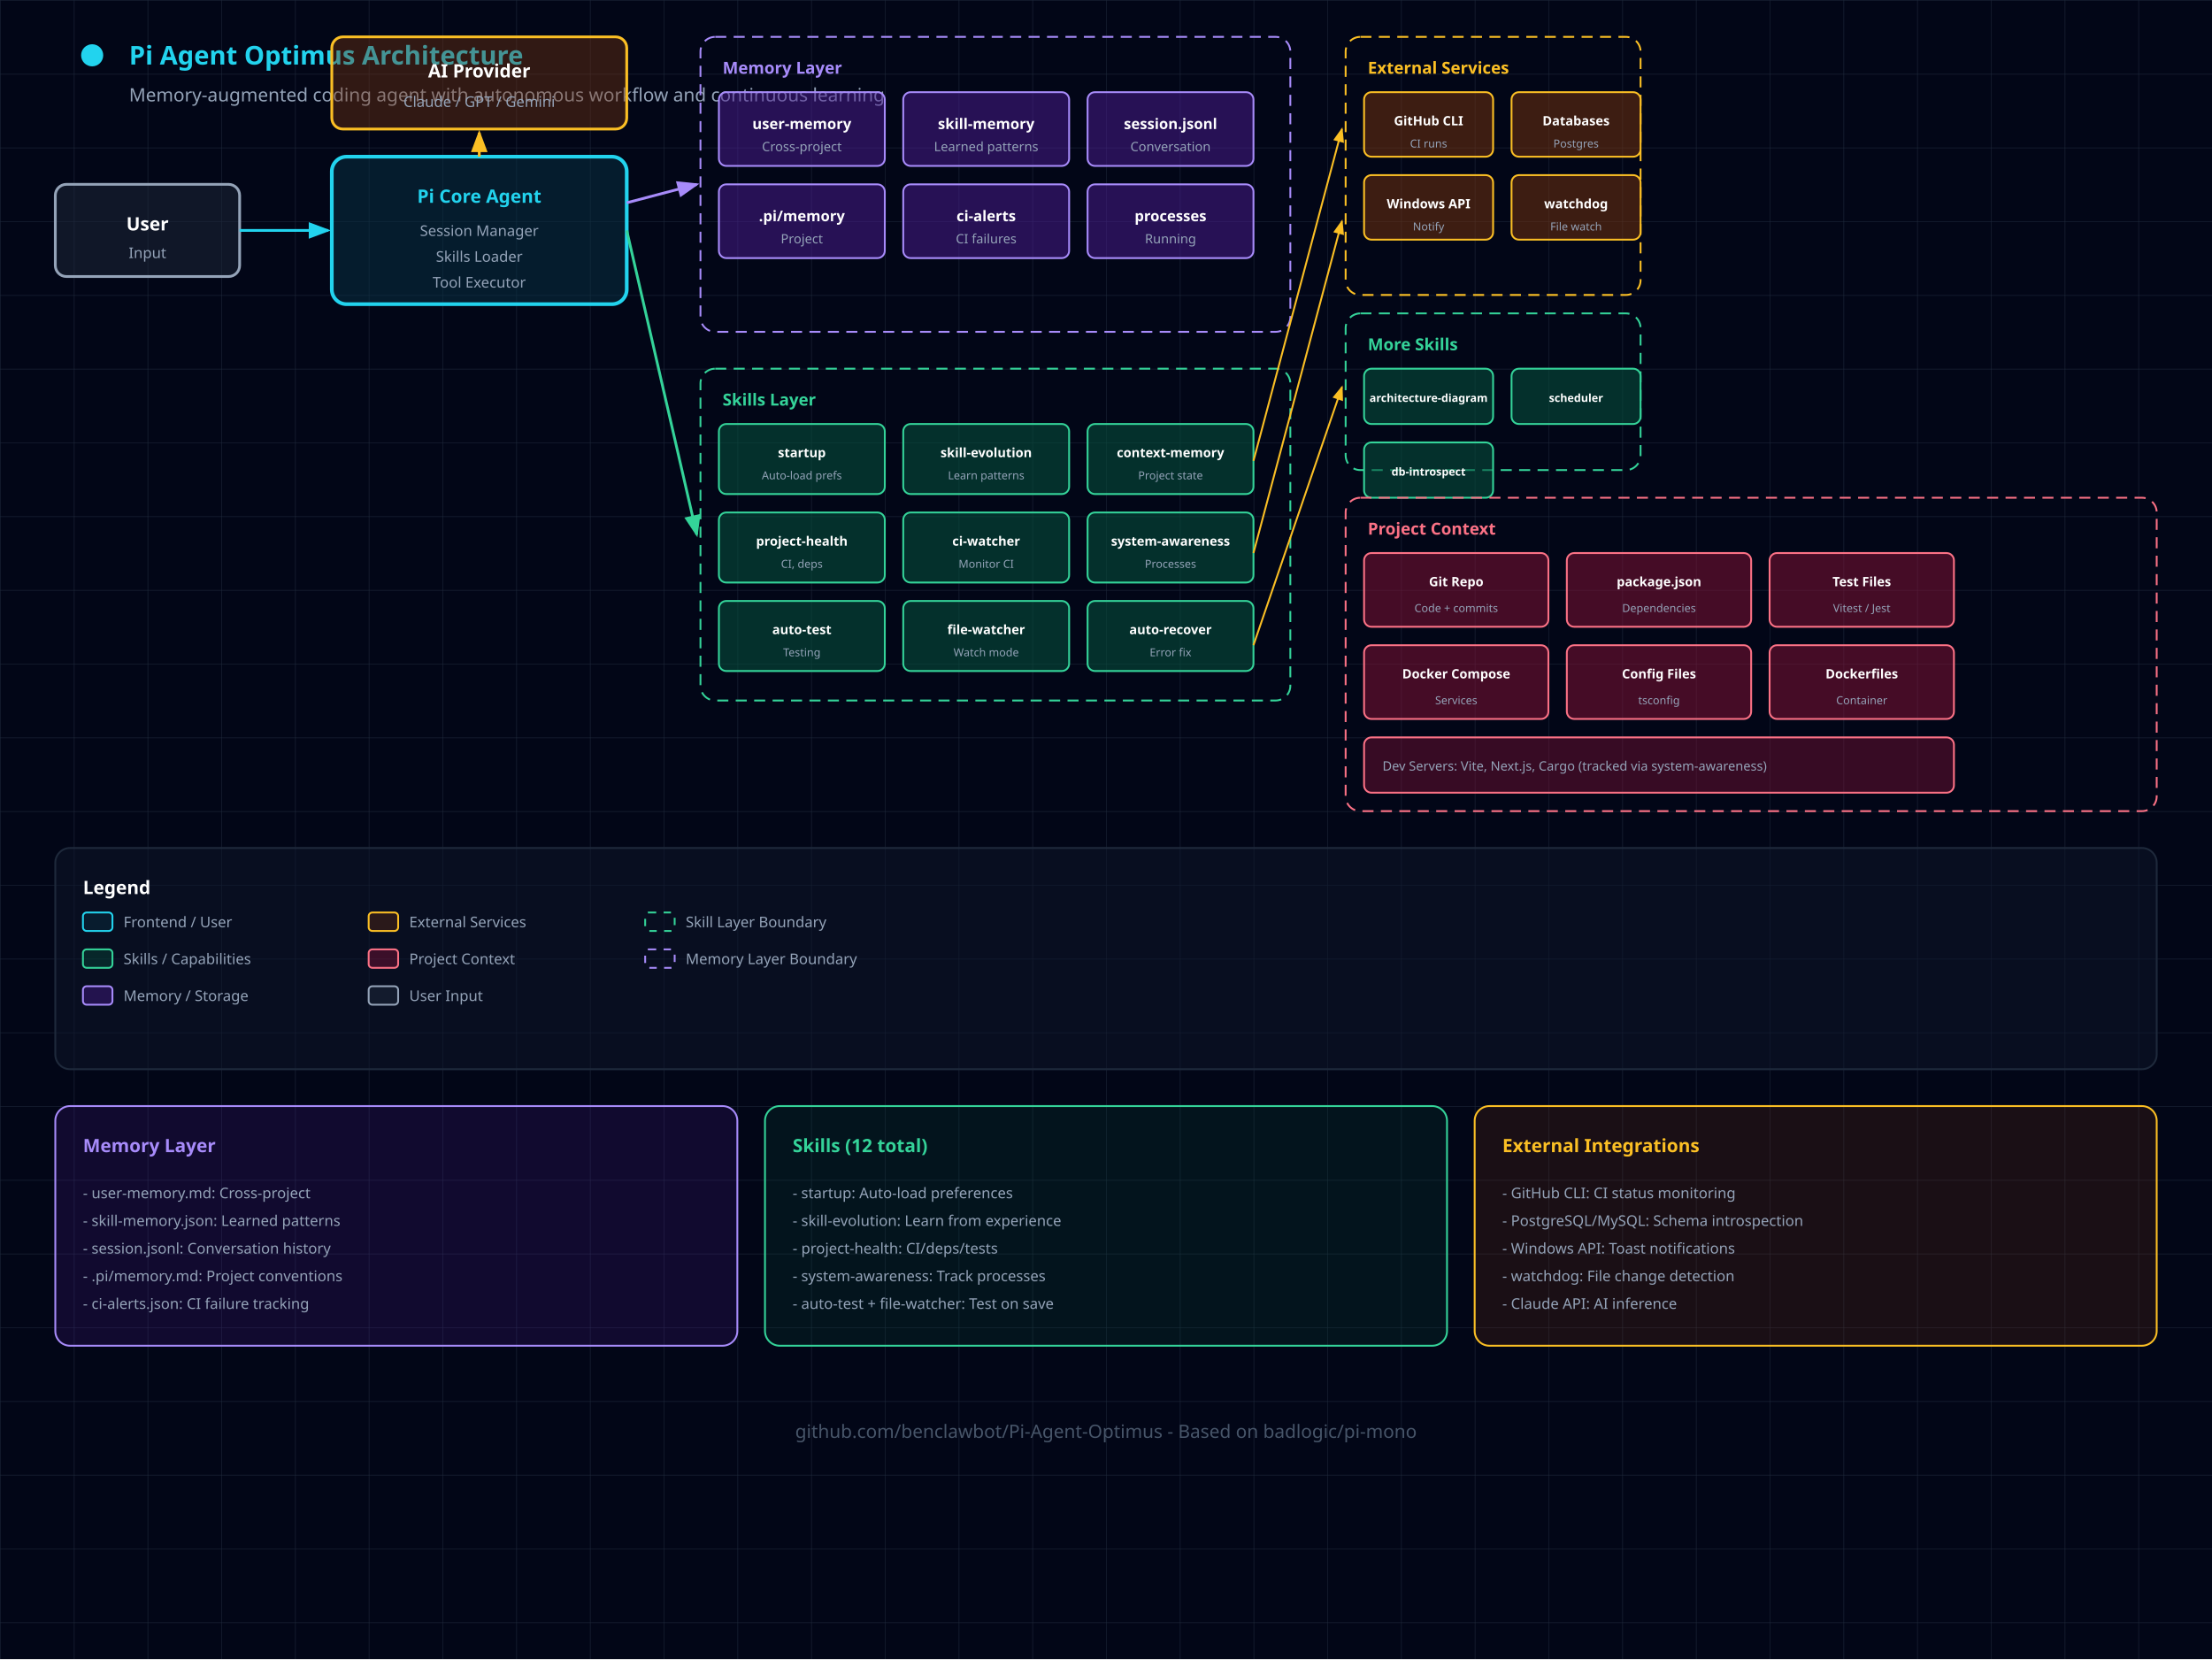
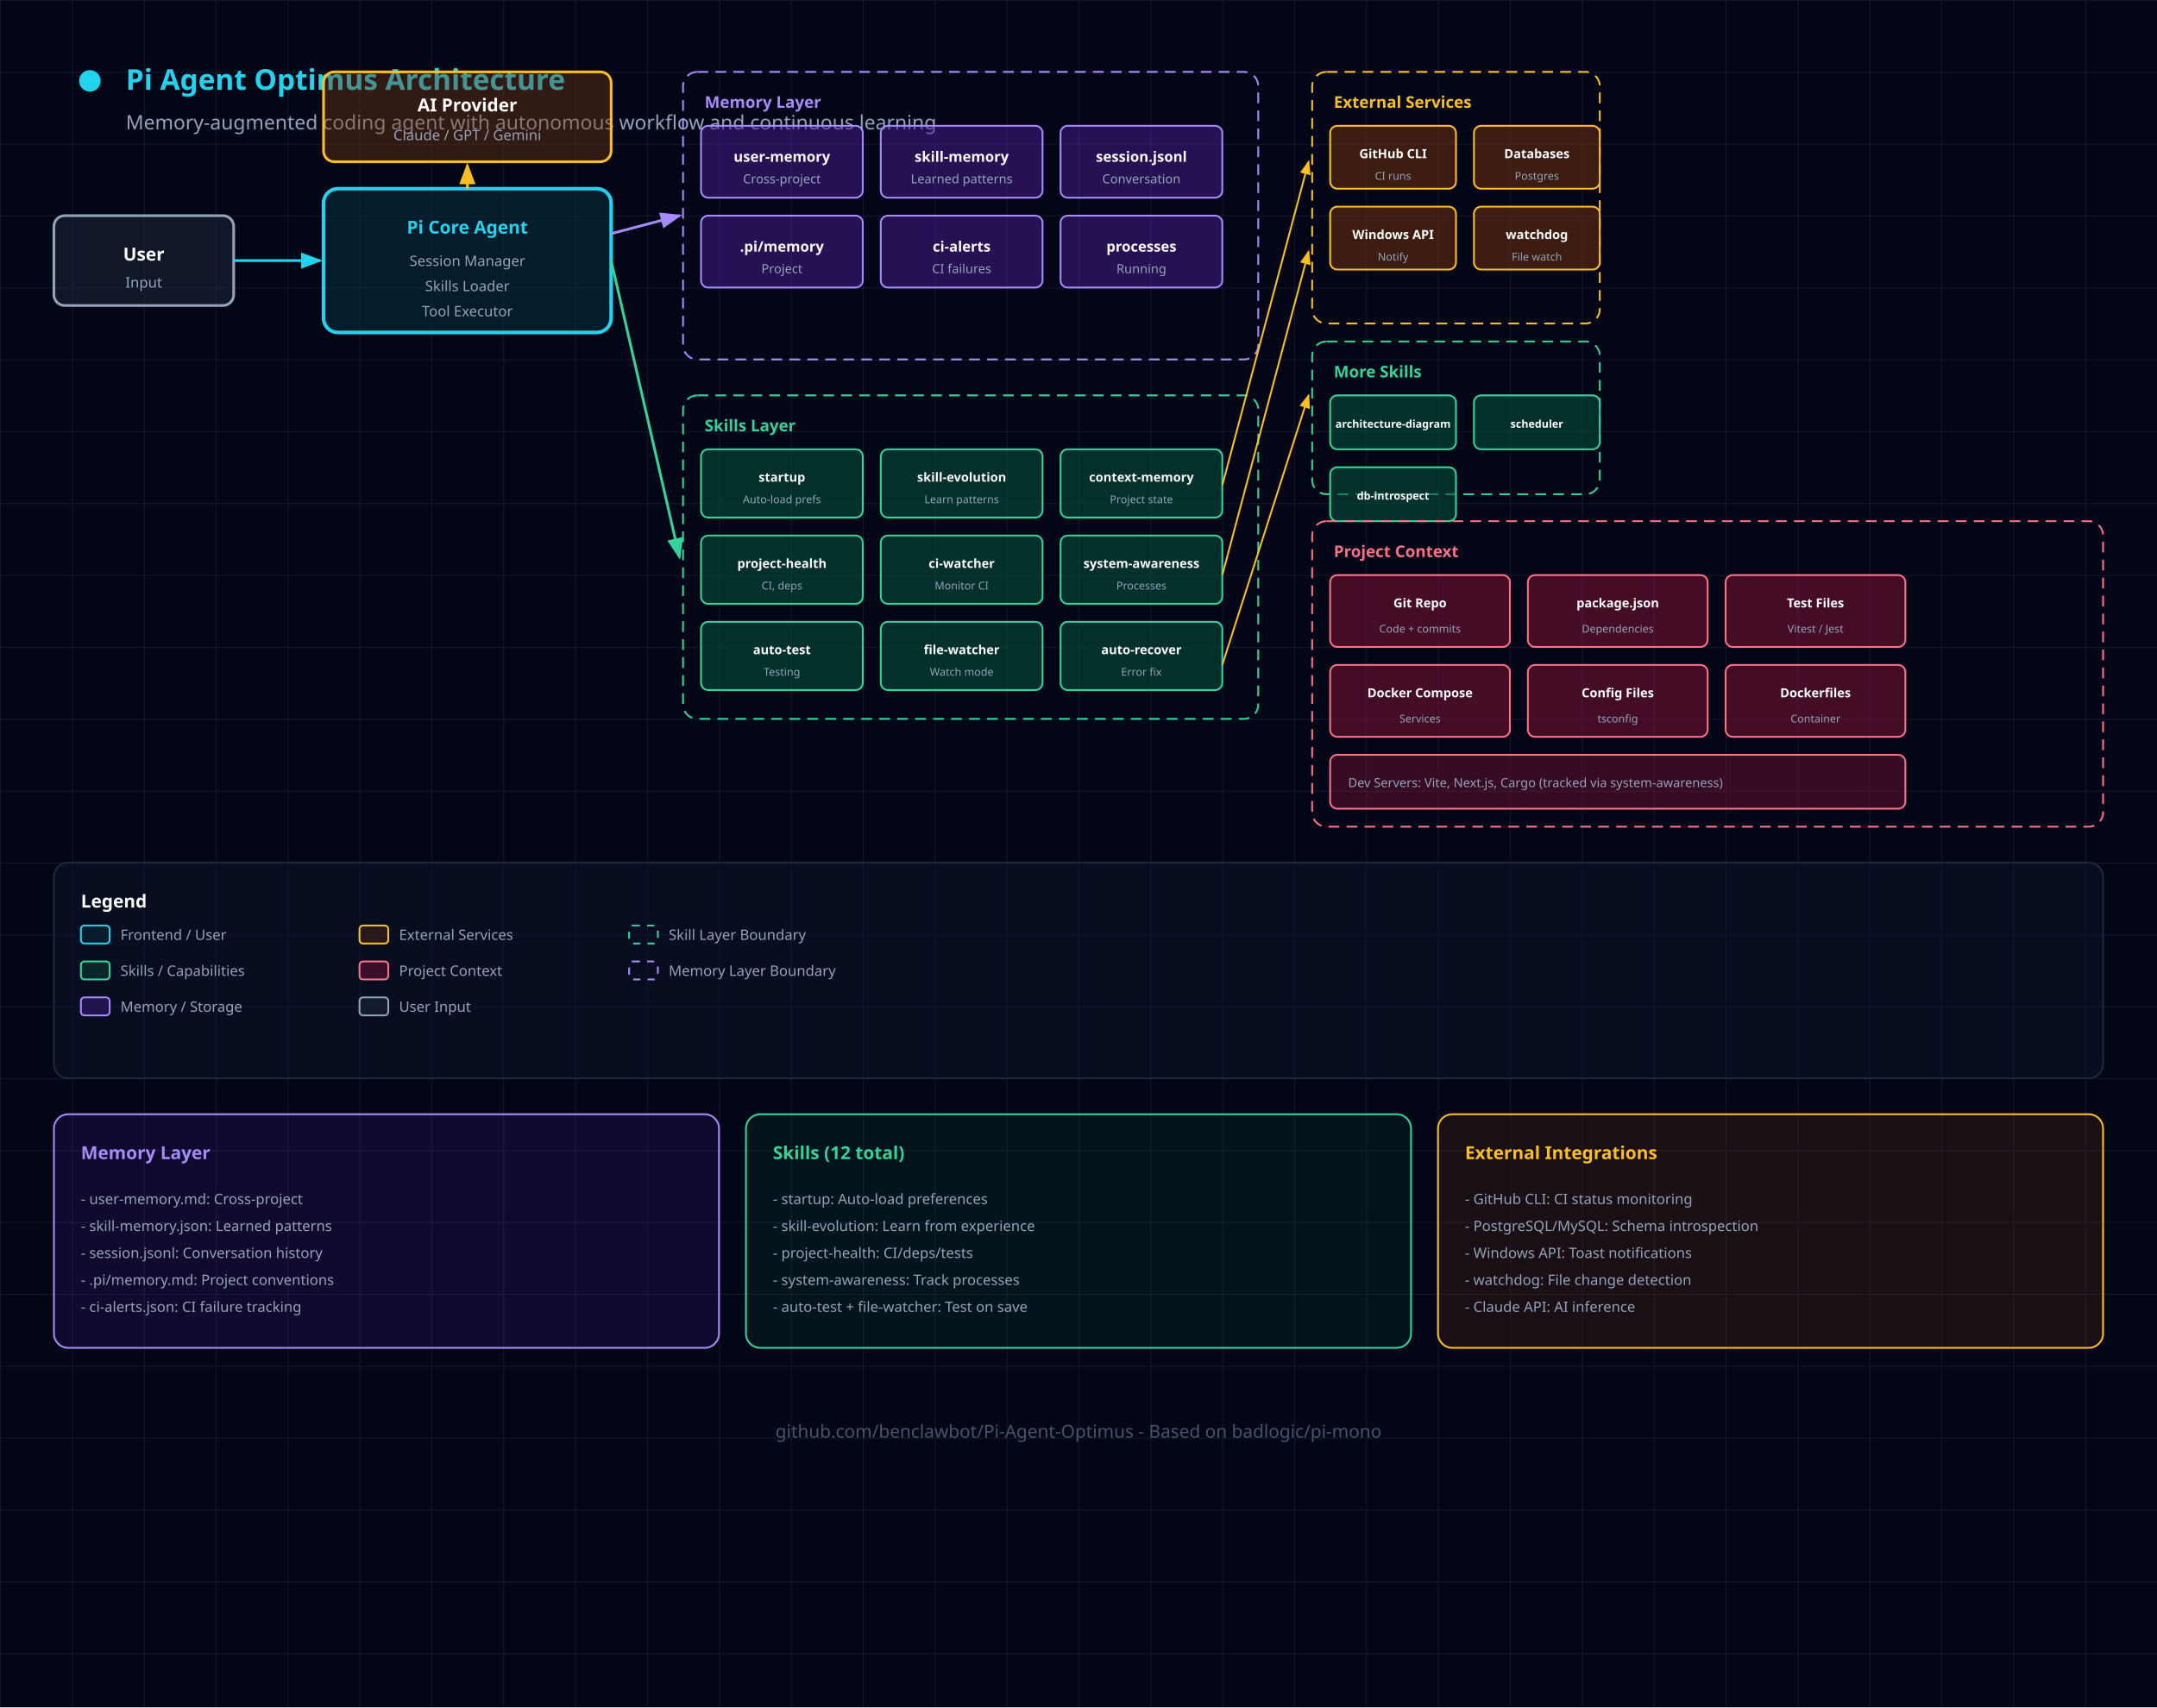
- <svg xmlns="http://www.w3.org/2000/svg" viewBox="0 0 1200 900">
+ <svg xmlns="http://www.w3.org/2000/svg" viewBox="0 0 1200 950">
  <defs>
    <marker id="arrow" markerWidth="8" markerHeight="6" refX="7" refY="3" orient="auto">
      <polygon points="0 0, 8 3, 0 6" fill="#64748b" />
    </marker>
    <marker id="arrow-cyan" markerWidth="8" markerHeight="6" refX="7" refY="3" orient="auto">
      <polygon points="0 0, 8 3, 0 6" fill="#22d3ee" />
    </marker>
    <marker id="arrow-green" markerWidth="8" markerHeight="6" refX="7" refY="3" orient="auto">
      <polygon points="0 0, 8 3, 0 6" fill="#34d399" />
    </marker>
    <marker id="arrow-purple" markerWidth="8" markerHeight="6" refX="7" refY="3" orient="auto">
      <polygon points="0 0, 8 3, 0 6" fill="#a78bfa" />
    </marker>
    <marker id="arrow-amber" markerWidth="8" markerHeight="6" refX="7" refY="3" orient="auto">
      <polygon points="0 0, 8 3, 0 6" fill="#fbbf24" />
    </marker>
    <pattern id="grid" width="40" height="40" patternUnits="userSpaceOnUse">
      <path d="M 40 0 L 0 0 0 40" fill="none" stroke="#1e293b" stroke-width="0.5" />
    </pattern>
  </defs>
  <rect width="100%" height="100%" fill="#020617" />
  <rect width="100%" height="100%" fill="url(#grid)" />
-   <circle cx="50" cy="30" r="6" fill="#22d3ee" />
-   <text x="70" y="35" fill="#22d3ee" font-size="14" font-weight="700" font-family="sans-serif">Pi Agent Optimus Architecture</text>
-   <text x="70" y="55" fill="#94a3b8" font-size="10" font-family="sans-serif">Memory-augmented coding agent with autonomous workflow and continuous learning</text>
-   <rect x="30" y="100" width="100" height="50" rx="6" fill="rgba(30,41,59,0.5)" stroke="#94a3b8" stroke-width="1.5" />
-   <text x="80" y="125" fill="white" font-size="10" font-weight="600" text-anchor="middle" font-family="sans-serif">User</text>
-   <text x="80" y="140" fill="#94a3b8" font-size="8" text-anchor="middle" font-family="sans-serif">Input</text>
-   <rect x="180" y="85" width="160" height="80" rx="8" fill="rgba(8,51,68,0.5)" stroke="#22d3ee" stroke-width="2" />
-   <text x="260" y="110" fill="#22d3ee" font-size="10" font-weight="600" text-anchor="middle" font-family="sans-serif">Pi Core Agent</text>
-   <text x="260" y="128" fill="#94a3b8" font-size="8" text-anchor="middle" font-family="sans-serif">Session Manager</text>
-   <text x="260" y="142" fill="#94a3b8" font-size="8" text-anchor="middle" font-family="sans-serif">Skills Loader</text>
-   <text x="260" y="156" fill="#94a3b8" font-size="8" text-anchor="middle" font-family="sans-serif">Tool Executor</text>
-   <line x1="130" y1="125" x2="178" y2="125" stroke="#22d3ee" stroke-width="1.5" marker-end="url(#arrow-cyan)" />
-   <rect x="180" y="20" width="160" height="50" rx="6" fill="rgba(120,53,15,0.4)" stroke="#fbbf24" stroke-width="1.5" />
-   <text x="260" y="42" fill="white" font-size="10" font-weight="600" text-anchor="middle" font-family="sans-serif">AI Provider</text>
-   <text x="260" y="58" fill="#94a3b8" font-size="8" text-anchor="middle" font-family="sans-serif">Claude / GPT / Gemini</text>
-   <line x1="260" y1="85" x2="260" y2="72" stroke="#fbbf24" stroke-width="1.5" marker-end="url(#arrow-amber)" />
-   <rect x="380" y="20" width="320" height="160" rx="8" fill="none" stroke="#a78bfa" stroke-width="1" stroke-dasharray="6,4" />
-   <text x="392" y="40" fill="#a78bfa" font-size="9" font-weight="600" font-family="sans-serif">Memory Layer</text>
-   <rect x="390" y="50" width="90" height="40" rx="4" fill="rgba(76,29,149,0.5)" stroke="#a78bfa" stroke-width="1" />
-   <text x="435" y="70" fill="white" font-size="8" font-weight="600" text-anchor="middle" font-family="sans-serif">user-memory</text>
-   <text x="435" y="82" fill="#94a3b8" font-size="7" text-anchor="middle" font-family="sans-serif">Cross-project</text>
-   <rect x="490" y="50" width="90" height="40" rx="4" fill="rgba(76,29,149,0.5)" stroke="#a78bfa" stroke-width="1" />
-   <text x="535" y="70" fill="white" font-size="8" font-weight="600" text-anchor="middle" font-family="sans-serif">skill-memory</text>
-   <text x="535" y="82" fill="#94a3b8" font-size="7" text-anchor="middle" font-family="sans-serif">Learned patterns</text>
-   <rect x="590" y="50" width="90" height="40" rx="4" fill="rgba(76,29,149,0.5)" stroke="#a78bfa" stroke-width="1" />
-   <text x="635" y="70" fill="white" font-size="8" font-weight="600" text-anchor="middle" font-family="sans-serif">session.jsonl</text>
-   <text x="635" y="82" fill="#94a3b8" font-size="7" text-anchor="middle" font-family="sans-serif">Conversation</text>
-   <rect x="390" y="100" width="90" height="40" rx="4" fill="rgba(76,29,149,0.5)" stroke="#a78bfa" stroke-width="1" />
-   <text x="435" y="120" fill="white" font-size="8" font-weight="600" text-anchor="middle" font-family="sans-serif">.pi/memory</text>
-   <text x="435" y="132" fill="#94a3b8" font-size="7" text-anchor="middle" font-family="sans-serif">Project</text>
-   <rect x="490" y="100" width="90" height="40" rx="4" fill="rgba(76,29,149,0.5)" stroke="#a78bfa" stroke-width="1" />
-   <text x="535" y="120" fill="white" font-size="8" font-weight="600" text-anchor="middle" font-family="sans-serif">ci-alerts</text>
-   <text x="535" y="132" fill="#94a3b8" font-size="7" text-anchor="middle" font-family="sans-serif">CI failures</text>
-   <rect x="590" y="100" width="90" height="40" rx="4" fill="rgba(76,29,149,0.5)" stroke="#a78bfa" stroke-width="1" />
-   <text x="635" y="120" fill="white" font-size="8" font-weight="600" text-anchor="middle" font-family="sans-serif">processes</text>
-   <text x="635" y="132" fill="#94a3b8" font-size="7" text-anchor="middle" font-family="sans-serif">Running</text>
-   <line x1="340" y1="110" x2="378" y2="100" stroke="#a78bfa" stroke-width="1.5" marker-end="url(#arrow-purple)" />
-   <rect x="380" y="200" width="320" height="180" rx="8" fill="none" stroke="#34d399" stroke-width="1" stroke-dasharray="6,4" />
-   <text x="392" y="220" fill="#34d399" font-size="9" font-weight="600" font-family="sans-serif">Skills Layer</text>
-   <rect x="390" y="230" width="90" height="38" rx="4" fill="rgba(6,78,59,0.6)" stroke="#34d399" stroke-width="1" />
-   <text x="435" y="248" fill="white" font-size="7" font-weight="600" text-anchor="middle" font-family="sans-serif">startup</text>
-   <text x="435" y="260" fill="#94a3b8" font-size="6" text-anchor="middle" font-family="sans-serif">Auto-load prefs</text>
-   <rect x="490" y="230" width="90" height="38" rx="4" fill="rgba(6,78,59,0.6)" stroke="#34d399" stroke-width="1" />
-   <text x="535" y="248" fill="white" font-size="7" font-weight="600" text-anchor="middle" font-family="sans-serif">skill-evolution</text>
-   <text x="535" y="260" fill="#94a3b8" font-size="6" text-anchor="middle" font-family="sans-serif">Learn patterns</text>
-   <rect x="590" y="230" width="90" height="38" rx="4" fill="rgba(6,78,59,0.6)" stroke="#34d399" stroke-width="1" />
-   <text x="635" y="248" fill="white" font-size="7" font-weight="600" text-anchor="middle" font-family="sans-serif">context-memory</text>
-   <text x="635" y="260" fill="#94a3b8" font-size="6" text-anchor="middle" font-family="sans-serif">Project state</text>
-   <rect x="390" y="278" width="90" height="38" rx="4" fill="rgba(6,78,59,0.6)" stroke="#34d399" stroke-width="1" />
-   <text x="435" y="296" fill="white" font-size="7" font-weight="600" text-anchor="middle" font-family="sans-serif">project-health</text>
-   <text x="435" y="308" fill="#94a3b8" font-size="6" text-anchor="middle" font-family="sans-serif">CI, deps</text>
-   <rect x="490" y="278" width="90" height="38" rx="4" fill="rgba(6,78,59,0.6)" stroke="#34d399" stroke-width="1" />
-   <text x="535" y="296" fill="white" font-size="7" font-weight="600" text-anchor="middle" font-family="sans-serif">ci-watcher</text>
-   <text x="535" y="308" fill="#94a3b8" font-size="6" text-anchor="middle" font-family="sans-serif">Monitor CI</text>
-   <rect x="590" y="278" width="90" height="38" rx="4" fill="rgba(6,78,59,0.6)" stroke="#34d399" stroke-width="1" />
-   <text x="635" y="296" fill="white" font-size="7" font-weight="600" text-anchor="middle" font-family="sans-serif">system-awareness</text>
-   <text x="635" y="308" fill="#94a3b8" font-size="6" text-anchor="middle" font-family="sans-serif">Processes</text>
-   <rect x="390" y="326" width="90" height="38" rx="4" fill="rgba(6,78,59,0.6)" stroke="#34d399" stroke-width="1" />
-   <text x="435" y="344" fill="white" font-size="7" font-weight="600" text-anchor="middle" font-family="sans-serif">auto-test</text>
-   <text x="435" y="356" fill="#94a3b8" font-size="6" text-anchor="middle" font-family="sans-serif">Testing</text>
-   <rect x="490" y="326" width="90" height="38" rx="4" fill="rgba(6,78,59,0.6)" stroke="#34d399" stroke-width="1" />
-   <text x="535" y="344" fill="white" font-size="7" font-weight="600" text-anchor="middle" font-family="sans-serif">file-watcher</text>
-   <text x="535" y="356" fill="#94a3b8" font-size="6" text-anchor="middle" font-family="sans-serif">Watch mode</text>
-   <rect x="590" y="326" width="90" height="38" rx="4" fill="rgba(6,78,59,0.6)" stroke="#34d399" stroke-width="1" />
-   <text x="635" y="344" fill="white" font-size="7" font-weight="600" text-anchor="middle" font-family="sans-serif">auto-recover</text>
-   <text x="635" y="356" fill="#94a3b8" font-size="6" text-anchor="middle" font-family="sans-serif">Error fix</text>
-   <line x1="340" y1="125" x2="378" y2="290" stroke="#34d399" stroke-width="1.5" marker-end="url(#arrow-green)" />
-   <rect x="730" y="20" width="160" height="140" rx="8" fill="none" stroke="#fbbf24" stroke-width="1" stroke-dasharray="6,4" />
-   <text x="742" y="40" fill="#fbbf24" font-size="9" font-weight="600" font-family="sans-serif">External Services</text>
-   <rect x="740" y="50" width="70" height="35" rx="4" fill="rgba(120,53,15,0.5)" stroke="#fbbf24" stroke-width="1" />
-   <text x="775" y="68" fill="white" font-size="7" font-weight="600" text-anchor="middle" font-family="sans-serif">GitHub CLI</text>
-   <text x="775" y="80" fill="#94a3b8" font-size="6" text-anchor="middle" font-family="sans-serif">CI runs</text>
-   <rect x="820" y="50" width="70" height="35" rx="4" fill="rgba(120,53,15,0.5)" stroke="#fbbf24" stroke-width="1" />
-   <text x="855" y="68" fill="white" font-size="7" font-weight="600" text-anchor="middle" font-family="sans-serif">Databases</text>
-   <text x="855" y="80" fill="#94a3b8" font-size="6" text-anchor="middle" font-family="sans-serif">Postgres</text>
-   <rect x="740" y="95" width="70" height="35" rx="4" fill="rgba(120,53,15,0.5)" stroke="#fbbf24" stroke-width="1" />
-   <text x="775" y="113" fill="white" font-size="7" font-weight="600" text-anchor="middle" font-family="sans-serif">Windows API</text>
-   <text x="775" y="125" fill="#94a3b8" font-size="6" text-anchor="middle" font-family="sans-serif">Notify</text>
-   <rect x="820" y="95" width="70" height="35" rx="4" fill="rgba(120,53,15,0.5)" stroke="#fbbf24" stroke-width="1" />
-   <text x="855" y="113" fill="white" font-size="7" font-weight="600" text-anchor="middle" font-family="sans-serif">watchdog</text>
-   <text x="855" y="125" fill="#94a3b8" font-size="6" text-anchor="middle" font-family="sans-serif">File watch</text>
-   <rect x="730" y="170" width="160" height="85" rx="8" fill="none" stroke="#34d399" stroke-width="1" stroke-dasharray="6,4" />
-   <text x="742" y="190" fill="#34d399" font-size="9" font-weight="600" font-family="sans-serif">More Skills</text>
-   <rect x="740" y="200" width="70" height="30" rx="4" fill="rgba(6,78,59,0.6)" stroke="#34d399" stroke-width="1" />
-   <text x="775" y="218" fill="white" font-size="6" font-weight="600" text-anchor="middle" font-family="sans-serif">architecture-diagram</text>
-   <rect x="820" y="200" width="70" height="30" rx="4" fill="rgba(6,78,59,0.6)" stroke="#34d399" stroke-width="1" />
-   <text x="855" y="218" fill="white" font-size="6" font-weight="600" text-anchor="middle" font-family="sans-serif">scheduler</text>
-   <rect x="740" y="240" width="70" height="30" rx="4" fill="rgba(6,78,59,0.6)" stroke="#34d399" stroke-width="1" />
-   <text x="775" y="258" fill="white" font-size="6" font-weight="600" text-anchor="middle" font-family="sans-serif">db-introspect</text>
-   <rect x="730" y="270" width="440" height="170" rx="8" fill="none" stroke="#fb7185" stroke-width="1" stroke-dasharray="6,4" />
-   <text x="742" y="290" fill="#fb7185" font-size="9" font-weight="600" font-family="sans-serif">Project Context</text>
-   <rect x="740" y="300" width="100" height="40" rx="4" fill="rgba(136,19,55,0.5)" stroke="#fb7185" stroke-width="1" />
-   <text x="790" y="318" fill="white" font-size="7" font-weight="600" text-anchor="middle" font-family="sans-serif">Git Repo</text>
-   <text x="790" y="332" fill="#94a3b8" font-size="6" text-anchor="middle" font-family="sans-serif">Code + commits</text>
-   <rect x="850" y="300" width="100" height="40" rx="4" fill="rgba(136,19,55,0.5)" stroke="#fb7185" stroke-width="1" />
-   <text x="900" y="318" fill="white" font-size="7" font-weight="600" text-anchor="middle" font-family="sans-serif">package.json</text>
-   <text x="900" y="332" fill="#94a3b8" font-size="6" text-anchor="middle" font-family="sans-serif">Dependencies</text>
-   <rect x="960" y="300" width="100" height="40" rx="4" fill="rgba(136,19,55,0.5)" stroke="#fb7185" stroke-width="1" />
-   <text x="1010" y="318" fill="white" font-size="7" font-weight="600" text-anchor="middle" font-family="sans-serif">Test Files</text>
-   <text x="1010" y="332" fill="#94a3b8" font-size="6" text-anchor="middle" font-family="sans-serif">Vitest / Jest</text>
-   <rect x="740" y="350" width="100" height="40" rx="4" fill="rgba(136,19,55,0.5)" stroke="#fb7185" stroke-width="1" />
-   <text x="790" y="368" fill="white" font-size="7" font-weight="600" text-anchor="middle" font-family="sans-serif">Docker Compose</text>
-   <text x="790" y="382" fill="#94a3b8" font-size="6" text-anchor="middle" font-family="sans-serif">Services</text>
-   <rect x="850" y="350" width="100" height="40" rx="4" fill="rgba(136,19,55,0.5)" stroke="#fb7185" stroke-width="1" />
-   <text x="900" y="368" fill="white" font-size="7" font-weight="600" text-anchor="middle" font-family="sans-serif">Config Files</text>
-   <text x="900" y="382" fill="#94a3b8" font-size="6" text-anchor="middle" font-family="sans-serif">tsconfig</text>
-   <rect x="960" y="350" width="100" height="40" rx="4" fill="rgba(136,19,55,0.5)" stroke="#fb7185" stroke-width="1" />
-   <text x="1010" y="368" fill="white" font-size="7" font-weight="600" text-anchor="middle" font-family="sans-serif">Dockerfiles</text>
-   <text x="1010" y="382" fill="#94a3b8" font-size="6" text-anchor="middle" font-family="sans-serif">Container</text>
-   <rect x="740" y="400" width="320" height="30" rx="4" fill="rgba(136,19,55,0.4)" stroke="#fb7185" stroke-width="1" />
-   <text x="750" y="418" fill="#94a3b8" font-size="7" font-family="sans-serif">Dev Servers: Vite, Next.js, Cargo (tracked via system-awareness)</text>
-   <line x1="680" y1="250" x2="728" y2="70" stroke="#fbbf24" stroke-width="1" marker-end="url(#arrow-amber)" />
-   <line x1="680" y1="300" x2="728" y2="120" stroke="#fbbf24" stroke-width="1" marker-end="url(#arrow-amber)" />
-   <line x1="680" y1="350" x2="728" y2="210" stroke="#fbbf24" stroke-width="1" marker-end="url(#arrow-amber)" />
-   <rect x="30" y="460" width="1140" height="120" rx="8" fill="rgba(15,23,42,0.5)" stroke="#1e293b" />
-   <text x="45" y="485" fill="white" font-size="10" font-weight="600" font-family="sans-serif">Legend</text>
-   <rect x="45" y="495" width="16" height="10" rx="2" fill="rgba(8,51,68,0.4)" stroke="#22d3ee" stroke-width="1" />
-   <text x="67" y="503" fill="#94a3b8" font-size="8" font-family="sans-serif">Frontend / User</text>
-   <rect x="45" y="515" width="16" height="10" rx="2" fill="rgba(6,78,59,0.4)" stroke="#34d399" stroke-width="1" />
-   <text x="67" y="523" fill="#94a3b8" font-size="8" font-family="sans-serif">Skills / Capabilities</text>
-   <rect x="45" y="535" width="16" height="10" rx="2" fill="rgba(76,29,149,0.4)" stroke="#a78bfa" stroke-width="1" />
-   <text x="67" y="543" fill="#94a3b8" font-size="8" font-family="sans-serif">Memory / Storage</text>
-   <rect x="200" y="495" width="16" height="10" rx="2" fill="rgba(120,53,15,0.3)" stroke="#fbbf24" stroke-width="1" />
-   <text x="222" y="503" fill="#94a3b8" font-size="8" font-family="sans-serif">External Services</text>
-   <rect x="200" y="515" width="16" height="10" rx="2" fill="rgba(136,19,55,0.4)" stroke="#fb7185" stroke-width="1" />
-   <text x="222" y="523" fill="#94a3b8" font-size="8" font-family="sans-serif">Project Context</text>
-   <rect x="200" y="535" width="16" height="10" rx="2" fill="rgba(30,41,59,0.5)" stroke="#94a3b8" stroke-width="1" />
-   <text x="222" y="543" fill="#94a3b8" font-size="8" font-family="sans-serif">User Input</text>
-   <rect x="350" y="495" width="16" height="10" rx="2" fill="none" stroke="#34d399" stroke-width="1" stroke-dasharray="4,4" />
-   <text x="372" y="503" fill="#94a3b8" font-size="8" font-family="sans-serif">Skill Layer Boundary</text>
-   <rect x="350" y="515" width="16" height="10" rx="2" fill="none" stroke="#a78bfa" stroke-width="1" stroke-dasharray="4,4" />
-   <text x="372" y="523" fill="#94a3b8" font-size="8" font-family="sans-serif">Memory Layer Boundary</text>
-   <rect x="30" y="600" width="370" height="130" rx="8" fill="rgba(76,29,149,0.2)" stroke="#a78bfa" stroke-width="1" />
-   <text x="45" y="625" fill="#a78bfa" font-size="10" font-weight="600" font-family="sans-serif">Memory Layer</text>
-   <text x="45" y="650" fill="#94a3b8" font-size="8" font-family="sans-serif">- user-memory.md: Cross-project</text>
-   <text x="45" y="665" fill="#94a3b8" font-size="8" font-family="sans-serif">- skill-memory.json: Learned patterns</text>
-   <text x="45" y="680" fill="#94a3b8" font-size="8" font-family="sans-serif">- session.jsonl: Conversation history</text>
-   <text x="45" y="695" fill="#94a3b8" font-size="8" font-family="sans-serif">- .pi/memory.md: Project conventions</text>
-   <text x="45" y="710" fill="#94a3b8" font-size="8" font-family="sans-serif">- ci-alerts.json: CI failure tracking</text>
-   <rect x="415" y="600" width="370" height="130" rx="8" fill="rgba(6,78,59,0.2)" stroke="#34d399" stroke-width="1" />
-   <text x="430" y="625" fill="#34d399" font-size="10" font-weight="600" font-family="sans-serif">Skills (12 total)</text>
-   <text x="430" y="650" fill="#94a3b8" font-size="8" font-family="sans-serif">- startup: Auto-load preferences</text>
-   <text x="430" y="665" fill="#94a3b8" font-size="8" font-family="sans-serif">- skill-evolution: Learn from experience</text>
-   <text x="430" y="680" fill="#94a3b8" font-size="8" font-family="sans-serif">- project-health: CI/deps/tests</text>
-   <text x="430" y="695" fill="#94a3b8" font-size="8" font-family="sans-serif">- system-awareness: Track processes</text>
-   <text x="430" y="710" fill="#94a3b8" font-size="8" font-family="sans-serif">- auto-test + file-watcher: Test on save</text>
-   <rect x="800" y="600" width="370" height="130" rx="8" fill="rgba(120,53,15,0.2)" stroke="#fbbf24" stroke-width="1" />
-   <text x="815" y="625" fill="#fbbf24" font-size="10" font-weight="600" font-family="sans-serif">External Integrations</text>
-   <text x="815" y="650" fill="#94a3b8" font-size="8" font-family="sans-serif">- GitHub CLI: CI status monitoring</text>
-   <text x="815" y="665" fill="#94a3b8" font-size="8" font-family="sans-serif">- PostgreSQL/MySQL: Schema introspection</text>
-   <text x="815" y="680" fill="#94a3b8" font-size="8" font-family="sans-serif">- Windows API: Toast notifications</text>
-   <text x="815" y="695" fill="#94a3b8" font-size="8" font-family="sans-serif">- watchdog: File change detection</text>
-   <text x="815" y="710" fill="#94a3b8" font-size="8" font-family="sans-serif">- Claude API: AI inference</text>
-   <text x="600" y="780" fill="#475569" font-size="10" text-anchor="middle" font-family="sans-serif">github.com/benclawbot/Pi-Agent-Optimus - Based on badlogic/pi-mono</text>
+   <circle cx="50" cy="45" r="6" fill="#22d3ee" />
+   <text x="70" y="50" fill="#22d3ee" font-size="16" font-weight="700" font-family="sans-serif">Pi Agent Optimus Architecture</text>
+   <text x="70" y="72" fill="#94a3b8" font-size="11" font-family="sans-serif">Memory-augmented coding agent with autonomous workflow and continuous learning</text>
+   <rect x="30" y="120" width="100" height="50" rx="6" fill="rgba(30,41,59,0.5)" stroke="#94a3b8" stroke-width="1.5" />
+   <text x="80" y="145" fill="white" font-size="10" font-weight="600" text-anchor="middle" font-family="sans-serif">User</text>
+   <text x="80" y="160" fill="#94a3b8" font-size="8" text-anchor="middle" font-family="sans-serif">Input</text>
+   <rect x="180" y="105" width="160" height="80" rx="8" fill="rgba(8,51,68,0.5)" stroke="#22d3ee" stroke-width="2" />
+   <text x="260" y="130" fill="#22d3ee" font-size="10" font-weight="600" text-anchor="middle" font-family="sans-serif">Pi Core Agent</text>
+   <text x="260" y="148" fill="#94a3b8" font-size="8" text-anchor="middle" font-family="sans-serif">Session Manager</text>
+   <text x="260" y="162" fill="#94a3b8" font-size="8" text-anchor="middle" font-family="sans-serif">Skills Loader</text>
+   <text x="260" y="176" fill="#94a3b8" font-size="8" text-anchor="middle" font-family="sans-serif">Tool Executor</text>
+   <line x1="130" y1="145" x2="178" y2="145" stroke="#22d3ee" stroke-width="1.5" marker-end="url(#arrow-cyan)" />
+   <rect x="180" y="40" width="160" height="50" rx="6" fill="rgba(120,53,15,0.4)" stroke="#fbbf24" stroke-width="1.5" />
+   <text x="260" y="62" fill="white" font-size="10" font-weight="600" text-anchor="middle" font-family="sans-serif">AI Provider</text>
+   <text x="260" y="78" fill="#94a3b8" font-size="8" text-anchor="middle" font-family="sans-serif">Claude / GPT / Gemini</text>
+   <line x1="260" y1="105" x2="260" y2="92" stroke="#fbbf24" stroke-width="1.5" marker-end="url(#arrow-amber)" />
+   <rect x="380" y="40" width="320" height="160" rx="8" fill="none" stroke="#a78bfa" stroke-width="1" stroke-dasharray="6,4" />
+   <text x="392" y="60" fill="#a78bfa" font-size="9" font-weight="600" font-family="sans-serif">Memory Layer</text>
+   <rect x="390" y="70" width="90" height="40" rx="4" fill="rgba(76,29,149,0.5)" stroke="#a78bfa" stroke-width="1" />
+   <text x="435" y="90" fill="white" font-size="8" font-weight="600" text-anchor="middle" font-family="sans-serif">user-memory</text>
+   <text x="435" y="102" fill="#94a3b8" font-size="7" text-anchor="middle" font-family="sans-serif">Cross-project</text>
+   <rect x="490" y="70" width="90" height="40" rx="4" fill="rgba(76,29,149,0.5)" stroke="#a78bfa" stroke-width="1" />
+   <text x="535" y="90" fill="white" font-size="8" font-weight="600" text-anchor="middle" font-family="sans-serif">skill-memory</text>
+   <text x="535" y="102" fill="#94a3b8" font-size="7" text-anchor="middle" font-family="sans-serif">Learned patterns</text>
+   <rect x="590" y="70" width="90" height="40" rx="4" fill="rgba(76,29,149,0.5)" stroke="#a78bfa" stroke-width="1" />
+   <text x="635" y="90" fill="white" font-size="8" font-weight="600" text-anchor="middle" font-family="sans-serif">session.jsonl</text>
+   <text x="635" y="102" fill="#94a3b8" font-size="7" text-anchor="middle" font-family="sans-serif">Conversation</text>
+   <rect x="390" y="120" width="90" height="40" rx="4" fill="rgba(76,29,149,0.5)" stroke="#a78bfa" stroke-width="1" />
+   <text x="435" y="140" fill="white" font-size="8" font-weight="600" text-anchor="middle" font-family="sans-serif">.pi/memory</text>
+   <text x="435" y="152" fill="#94a3b8" font-size="7" text-anchor="middle" font-family="sans-serif">Project</text>
+   <rect x="490" y="120" width="90" height="40" rx="4" fill="rgba(76,29,149,0.5)" stroke="#a78bfa" stroke-width="1" />
+   <text x="535" y="140" fill="white" font-size="8" font-weight="600" text-anchor="middle" font-family="sans-serif">ci-alerts</text>
+   <text x="535" y="152" fill="#94a3b8" font-size="7" text-anchor="middle" font-family="sans-serif">CI failures</text>
+   <rect x="590" y="120" width="90" height="40" rx="4" fill="rgba(76,29,149,0.5)" stroke="#a78bfa" stroke-width="1" />
+   <text x="635" y="140" fill="white" font-size="8" font-weight="600" text-anchor="middle" font-family="sans-serif">processes</text>
+   <text x="635" y="152" fill="#94a3b8" font-size="7" text-anchor="middle" font-family="sans-serif">Running</text>
+   <line x1="340" y1="130" x2="378" y2="120" stroke="#a78bfa" stroke-width="1.5" marker-end="url(#arrow-purple)" />
+   <rect x="380" y="220" width="320" height="180" rx="8" fill="none" stroke="#34d399" stroke-width="1" stroke-dasharray="6,4" />
+   <text x="392" y="240" fill="#34d399" font-size="9" font-weight="600" font-family="sans-serif">Skills Layer</text>
+   <rect x="390" y="250" width="90" height="38" rx="4" fill="rgba(6,78,59,0.6)" stroke="#34d399" stroke-width="1" />
+   <text x="435" y="268" fill="white" font-size="7" font-weight="600" text-anchor="middle" font-family="sans-serif">startup</text>
+   <text x="435" y="280" fill="#94a3b8" font-size="6" text-anchor="middle" font-family="sans-serif">Auto-load prefs</text>
+   <rect x="490" y="250" width="90" height="38" rx="4" fill="rgba(6,78,59,0.6)" stroke="#34d399" stroke-width="1" />
+   <text x="535" y="268" fill="white" font-size="7" font-weight="600" text-anchor="middle" font-family="sans-serif">skill-evolution</text>
+   <text x="535" y="280" fill="#94a3b8" font-size="6" text-anchor="middle" font-family="sans-serif">Learn patterns</text>
+   <rect x="590" y="250" width="90" height="38" rx="4" fill="rgba(6,78,59,0.6)" stroke="#34d399" stroke-width="1" />
+   <text x="635" y="268" fill="white" font-size="7" font-weight="600" text-anchor="middle" font-family="sans-serif">context-memory</text>
+   <text x="635" y="280" fill="#94a3b8" font-size="6" text-anchor="middle" font-family="sans-serif">Project state</text>
+   <rect x="390" y="298" width="90" height="38" rx="4" fill="rgba(6,78,59,0.6)" stroke="#34d399" stroke-width="1" />
+   <text x="435" y="316" fill="white" font-size="7" font-weight="600" text-anchor="middle" font-family="sans-serif">project-health</text>
+   <text x="435" y="328" fill="#94a3b8" font-size="6" text-anchor="middle" font-family="sans-serif">CI, deps</text>
+   <rect x="490" y="298" width="90" height="38" rx="4" fill="rgba(6,78,59,0.6)" stroke="#34d399" stroke-width="1" />
+   <text x="535" y="316" fill="white" font-size="7" font-weight="600" text-anchor="middle" font-family="sans-serif">ci-watcher</text>
+   <text x="535" y="328" fill="#94a3b8" font-size="6" text-anchor="middle" font-family="sans-serif">Monitor CI</text>
+   <rect x="590" y="298" width="90" height="38" rx="4" fill="rgba(6,78,59,0.6)" stroke="#34d399" stroke-width="1" />
+   <text x="635" y="316" fill="white" font-size="7" font-weight="600" text-anchor="middle" font-family="sans-serif">system-awareness</text>
+   <text x="635" y="328" fill="#94a3b8" font-size="6" text-anchor="middle" font-family="sans-serif">Processes</text>
+   <rect x="390" y="346" width="90" height="38" rx="4" fill="rgba(6,78,59,0.6)" stroke="#34d399" stroke-width="1" />
+   <text x="435" y="364" fill="white" font-size="7" font-weight="600" text-anchor="middle" font-family="sans-serif">auto-test</text>
+   <text x="435" y="376" fill="#94a3b8" font-size="6" text-anchor="middle" font-family="sans-serif">Testing</text>
+   <rect x="490" y="346" width="90" height="38" rx="4" fill="rgba(6,78,59,0.6)" stroke="#34d399" stroke-width="1" />
+   <text x="535" y="364" fill="white" font-size="7" font-weight="600" text-anchor="middle" font-family="sans-serif">file-watcher</text>
+   <text x="535" y="376" fill="#94a3b8" font-size="6" text-anchor="middle" font-family="sans-serif">Watch mode</text>
+   <rect x="590" y="346" width="90" height="38" rx="4" fill="rgba(6,78,59,0.6)" stroke="#34d399" stroke-width="1" />
+   <text x="635" y="364" fill="white" font-size="7" font-weight="600" text-anchor="middle" font-family="sans-serif">auto-recover</text>
+   <text x="635" y="376" fill="#94a3b8" font-size="6" text-anchor="middle" font-family="sans-serif">Error fix</text>
+   <line x1="340" y1="145" x2="378" y2="310" stroke="#34d399" stroke-width="1.5" marker-end="url(#arrow-green)" />
+   <rect x="730" y="40" width="160" height="140" rx="8" fill="none" stroke="#fbbf24" stroke-width="1" stroke-dasharray="6,4" />
+   <text x="742" y="60" fill="#fbbf24" font-size="9" font-weight="600" font-family="sans-serif">External Services</text>
+   <rect x="740" y="70" width="70" height="35" rx="4" fill="rgba(120,53,15,0.5)" stroke="#fbbf24" stroke-width="1" />
+   <text x="775" y="88" fill="white" font-size="7" font-weight="600" text-anchor="middle" font-family="sans-serif">GitHub CLI</text>
+   <text x="775" y="100" fill="#94a3b8" font-size="6" text-anchor="middle" font-family="sans-serif">CI runs</text>
+   <rect x="820" y="70" width="70" height="35" rx="4" fill="rgba(120,53,15,0.5)" stroke="#fbbf24" stroke-width="1" />
+   <text x="855" y="88" fill="white" font-size="7" font-weight="600" text-anchor="middle" font-family="sans-serif">Databases</text>
+   <text x="855" y="100" fill="#94a3b8" font-size="6" text-anchor="middle" font-family="sans-serif">Postgres</text>
+   <rect x="740" y="115" width="70" height="35" rx="4" fill="rgba(120,53,15,0.5)" stroke="#fbbf24" stroke-width="1" />
+   <text x="775" y="133" fill="white" font-size="7" font-weight="600" text-anchor="middle" font-family="sans-serif">Windows API</text>
+   <text x="775" y="145" fill="#94a3b8" font-size="6" text-anchor="middle" font-family="sans-serif">Notify</text>
+   <rect x="820" y="115" width="70" height="35" rx="4" fill="rgba(120,53,15,0.5)" stroke="#fbbf24" stroke-width="1" />
+   <text x="855" y="133" fill="white" font-size="7" font-weight="600" text-anchor="middle" font-family="sans-serif">watchdog</text>
+   <text x="855" y="145" fill="#94a3b8" font-size="6" text-anchor="middle" font-family="sans-serif">File watch</text>
+   <rect x="730" y="190" width="160" height="85" rx="8" fill="none" stroke="#34d399" stroke-width="1" stroke-dasharray="6,4" />
+   <text x="742" y="210" fill="#34d399" font-size="9" font-weight="600" font-family="sans-serif">More Skills</text>
+   <rect x="740" y="220" width="70" height="30" rx="4" fill="rgba(6,78,59,0.6)" stroke="#34d399" stroke-width="1" />
+   <text x="775" y="238" fill="white" font-size="6" font-weight="600" text-anchor="middle" font-family="sans-serif">architecture-diagram</text>
+   <rect x="820" y="220" width="70" height="30" rx="4" fill="rgba(6,78,59,0.6)" stroke="#34d399" stroke-width="1" />
+   <text x="855" y="238" fill="white" font-size="6" font-weight="600" text-anchor="middle" font-family="sans-serif">scheduler</text>
+   <rect x="740" y="260" width="70" height="30" rx="4" fill="rgba(6,78,59,0.6)" stroke="#34d399" stroke-width="1" />
+   <text x="775" y="278" fill="white" font-size="6" font-weight="600" text-anchor="middle" font-family="sans-serif">db-introspect</text>
+   <rect x="730" y="290" width="440" height="170" rx="8" fill="none" stroke="#fb7185" stroke-width="1" stroke-dasharray="6,4" />
+   <text x="742" y="310" fill="#fb7185" font-size="9" font-weight="600" font-family="sans-serif">Project Context</text>
+   <rect x="740" y="320" width="100" height="40" rx="4" fill="rgba(136,19,55,0.5)" stroke="#fb7185" stroke-width="1" />
+   <text x="790" y="338" fill="white" font-size="7" font-weight="600" text-anchor="middle" font-family="sans-serif">Git Repo</text>
+   <text x="790" y="352" fill="#94a3b8" font-size="6" text-anchor="middle" font-family="sans-serif">Code + commits</text>
+   <rect x="850" y="320" width="100" height="40" rx="4" fill="rgba(136,19,55,0.5)" stroke="#fb7185" stroke-width="1" />
+   <text x="900" y="338" fill="white" font-size="7" font-weight="600" text-anchor="middle" font-family="sans-serif">package.json</text>
+   <text x="900" y="352" fill="#94a3b8" font-size="6" text-anchor="middle" font-family="sans-serif">Dependencies</text>
+   <rect x="960" y="320" width="100" height="40" rx="4" fill="rgba(136,19,55,0.5)" stroke="#fb7185" stroke-width="1" />
+   <text x="1010" y="338" fill="white" font-size="7" font-weight="600" text-anchor="middle" font-family="sans-serif">Test Files</text>
+   <text x="1010" y="352" fill="#94a3b8" font-size="6" text-anchor="middle" font-family="sans-serif">Vitest / Jest</text>
+   <rect x="740" y="370" width="100" height="40" rx="4" fill="rgba(136,19,55,0.5)" stroke="#fb7185" stroke-width="1" />
+   <text x="790" y="388" fill="white" font-size="7" font-weight="600" text-anchor="middle" font-family="sans-serif">Docker Compose</text>
+   <text x="790" y="402" fill="#94a3b8" font-size="6" text-anchor="middle" font-family="sans-serif">Services</text>
+   <rect x="850" y="370" width="100" height="40" rx="4" fill="rgba(136,19,55,0.5)" stroke="#fb7185" stroke-width="1" />
+   <text x="900" y="388" fill="white" font-size="7" font-weight="600" text-anchor="middle" font-family="sans-serif">Config Files</text>
+   <text x="900" y="402" fill="#94a3b8" font-size="6" text-anchor="middle" font-family="sans-serif">tsconfig</text>
+   <rect x="960" y="370" width="100" height="40" rx="4" fill="rgba(136,19,55,0.5)" stroke="#fb7185" stroke-width="1" />
+   <text x="1010" y="388" fill="white" font-size="7" font-weight="600" text-anchor="middle" font-family="sans-serif">Dockerfiles</text>
+   <text x="1010" y="402" fill="#94a3b8" font-size="6" text-anchor="middle" font-family="sans-serif">Container</text>
+   <rect x="740" y="420" width="320" height="30" rx="4" fill="rgba(136,19,55,0.4)" stroke="#fb7185" stroke-width="1" />
+   <text x="750" y="438" fill="#94a3b8" font-size="7" font-family="sans-serif">Dev Servers: Vite, Next.js, Cargo (tracked via system-awareness)</text>
+   <line x1="680" y1="270" x2="728" y2="90" stroke="#fbbf24" stroke-width="1" marker-end="url(#arrow-amber)" />
+   <line x1="680" y1="320" x2="728" y2="140" stroke="#fbbf24" stroke-width="1" marker-end="url(#arrow-amber)" />
+   <line x1="680" y1="370" x2="728" y2="220" stroke="#fbbf24" stroke-width="1" marker-end="url(#arrow-amber)" />
+   <rect x="30" y="480" width="1140" height="120" rx="8" fill="rgba(15,23,42,0.5)" stroke="#1e293b" />
+   <text x="45" y="505" fill="white" font-size="10" font-weight="600" font-family="sans-serif">Legend</text>
+   <rect x="45" y="515" width="16" height="10" rx="2" fill="rgba(8,51,68,0.4)" stroke="#22d3ee" stroke-width="1" />
+   <text x="67" y="523" fill="#94a3b8" font-size="8" font-family="sans-serif">Frontend / User</text>
+   <rect x="45" y="535" width="16" height="10" rx="2" fill="rgba(6,78,59,0.4)" stroke="#34d399" stroke-width="1" />
+   <text x="67" y="543" fill="#94a3b8" font-size="8" font-family="sans-serif">Skills / Capabilities</text>
+   <rect x="45" y="555" width="16" height="10" rx="2" fill="rgba(76,29,149,0.4)" stroke="#a78bfa" stroke-width="1" />
+   <text x="67" y="563" fill="#94a3b8" font-size="8" font-family="sans-serif">Memory / Storage</text>
+   <rect x="200" y="515" width="16" height="10" rx="2" fill="rgba(120,53,15,0.3)" stroke="#fbbf24" stroke-width="1" />
+   <text x="222" y="523" fill="#94a3b8" font-size="8" font-family="sans-serif">External Services</text>
+   <rect x="200" y="535" width="16" height="10" rx="2" fill="rgba(136,19,55,0.4)" stroke="#fb7185" stroke-width="1" />
+   <text x="222" y="543" fill="#94a3b8" font-size="8" font-family="sans-serif">Project Context</text>
+   <rect x="200" y="555" width="16" height="10" rx="2" fill="rgba(30,41,59,0.5)" stroke="#94a3b8" stroke-width="1" />
+   <text x="222" y="563" fill="#94a3b8" font-size="8" font-family="sans-serif">User Input</text>
+   <rect x="350" y="515" width="16" height="10" rx="2" fill="none" stroke="#34d399" stroke-width="1" stroke-dasharray="4,4" />
+   <text x="372" y="523" fill="#94a3b8" font-size="8" font-family="sans-serif">Skill Layer Boundary</text>
+   <rect x="350" y="535" width="16" height="10" rx="2" fill="none" stroke="#a78bfa" stroke-width="1" stroke-dasharray="4,4" />
+   <text x="372" y="543" fill="#94a3b8" font-size="8" font-family="sans-serif">Memory Layer Boundary</text>
+   <rect x="30" y="620" width="370" height="130" rx="8" fill="rgba(76,29,149,0.2)" stroke="#a78bfa" stroke-width="1" />
+   <text x="45" y="645" fill="#a78bfa" font-size="10" font-weight="600" font-family="sans-serif">Memory Layer</text>
+   <text x="45" y="670" fill="#94a3b8" font-size="8" font-family="sans-serif">- user-memory.md: Cross-project</text>
+   <text x="45" y="685" fill="#94a3b8" font-size="8" font-family="sans-serif">- skill-memory.json: Learned patterns</text>
+   <text x="45" y="700" fill="#94a3b8" font-size="8" font-family="sans-serif">- session.jsonl: Conversation history</text>
+   <text x="45" y="715" fill="#94a3b8" font-size="8" font-family="sans-serif">- .pi/memory.md: Project conventions</text>
+   <text x="45" y="730" fill="#94a3b8" font-size="8" font-family="sans-serif">- ci-alerts.json: CI failure tracking</text>
+   <rect x="415" y="620" width="370" height="130" rx="8" fill="rgba(6,78,59,0.2)" stroke="#34d399" stroke-width="1" />
+   <text x="430" y="645" fill="#34d399" font-size="10" font-weight="600" font-family="sans-serif">Skills (12 total)</text>
+   <text x="430" y="670" fill="#94a3b8" font-size="8" font-family="sans-serif">- startup: Auto-load preferences</text>
+   <text x="430" y="685" fill="#94a3b8" font-size="8" font-family="sans-serif">- skill-evolution: Learn from experience</text>
+   <text x="430" y="700" fill="#94a3b8" font-size="8" font-family="sans-serif">- project-health: CI/deps/tests</text>
+   <text x="430" y="715" fill="#94a3b8" font-size="8" font-family="sans-serif">- system-awareness: Track processes</text>
+   <text x="430" y="730" fill="#94a3b8" font-size="8" font-family="sans-serif">- auto-test + file-watcher: Test on save</text>
+   <rect x="800" y="620" width="370" height="130" rx="8" fill="rgba(120,53,15,0.2)" stroke="#fbbf24" stroke-width="1" />
+   <text x="815" y="645" fill="#fbbf24" font-size="10" font-weight="600" font-family="sans-serif">External Integrations</text>
+   <text x="815" y="670" fill="#94a3b8" font-size="8" font-family="sans-serif">- GitHub CLI: CI status monitoring</text>
+   <text x="815" y="685" fill="#94a3b8" font-size="8" font-family="sans-serif">- PostgreSQL/MySQL: Schema introspection</text>
+   <text x="815" y="700" fill="#94a3b8" font-size="8" font-family="sans-serif">- Windows API: Toast notifications</text>
+   <text x="815" y="715" fill="#94a3b8" font-size="8" font-family="sans-serif">- watchdog: File change detection</text>
+   <text x="815" y="730" fill="#94a3b8" font-size="8" font-family="sans-serif">- Claude API: AI inference</text>
+   <text x="600" y="800" fill="#475569" font-size="10" text-anchor="middle" font-family="sans-serif">github.com/benclawbot/Pi-Agent-Optimus - Based on badlogic/pi-mono</text>
</svg>
